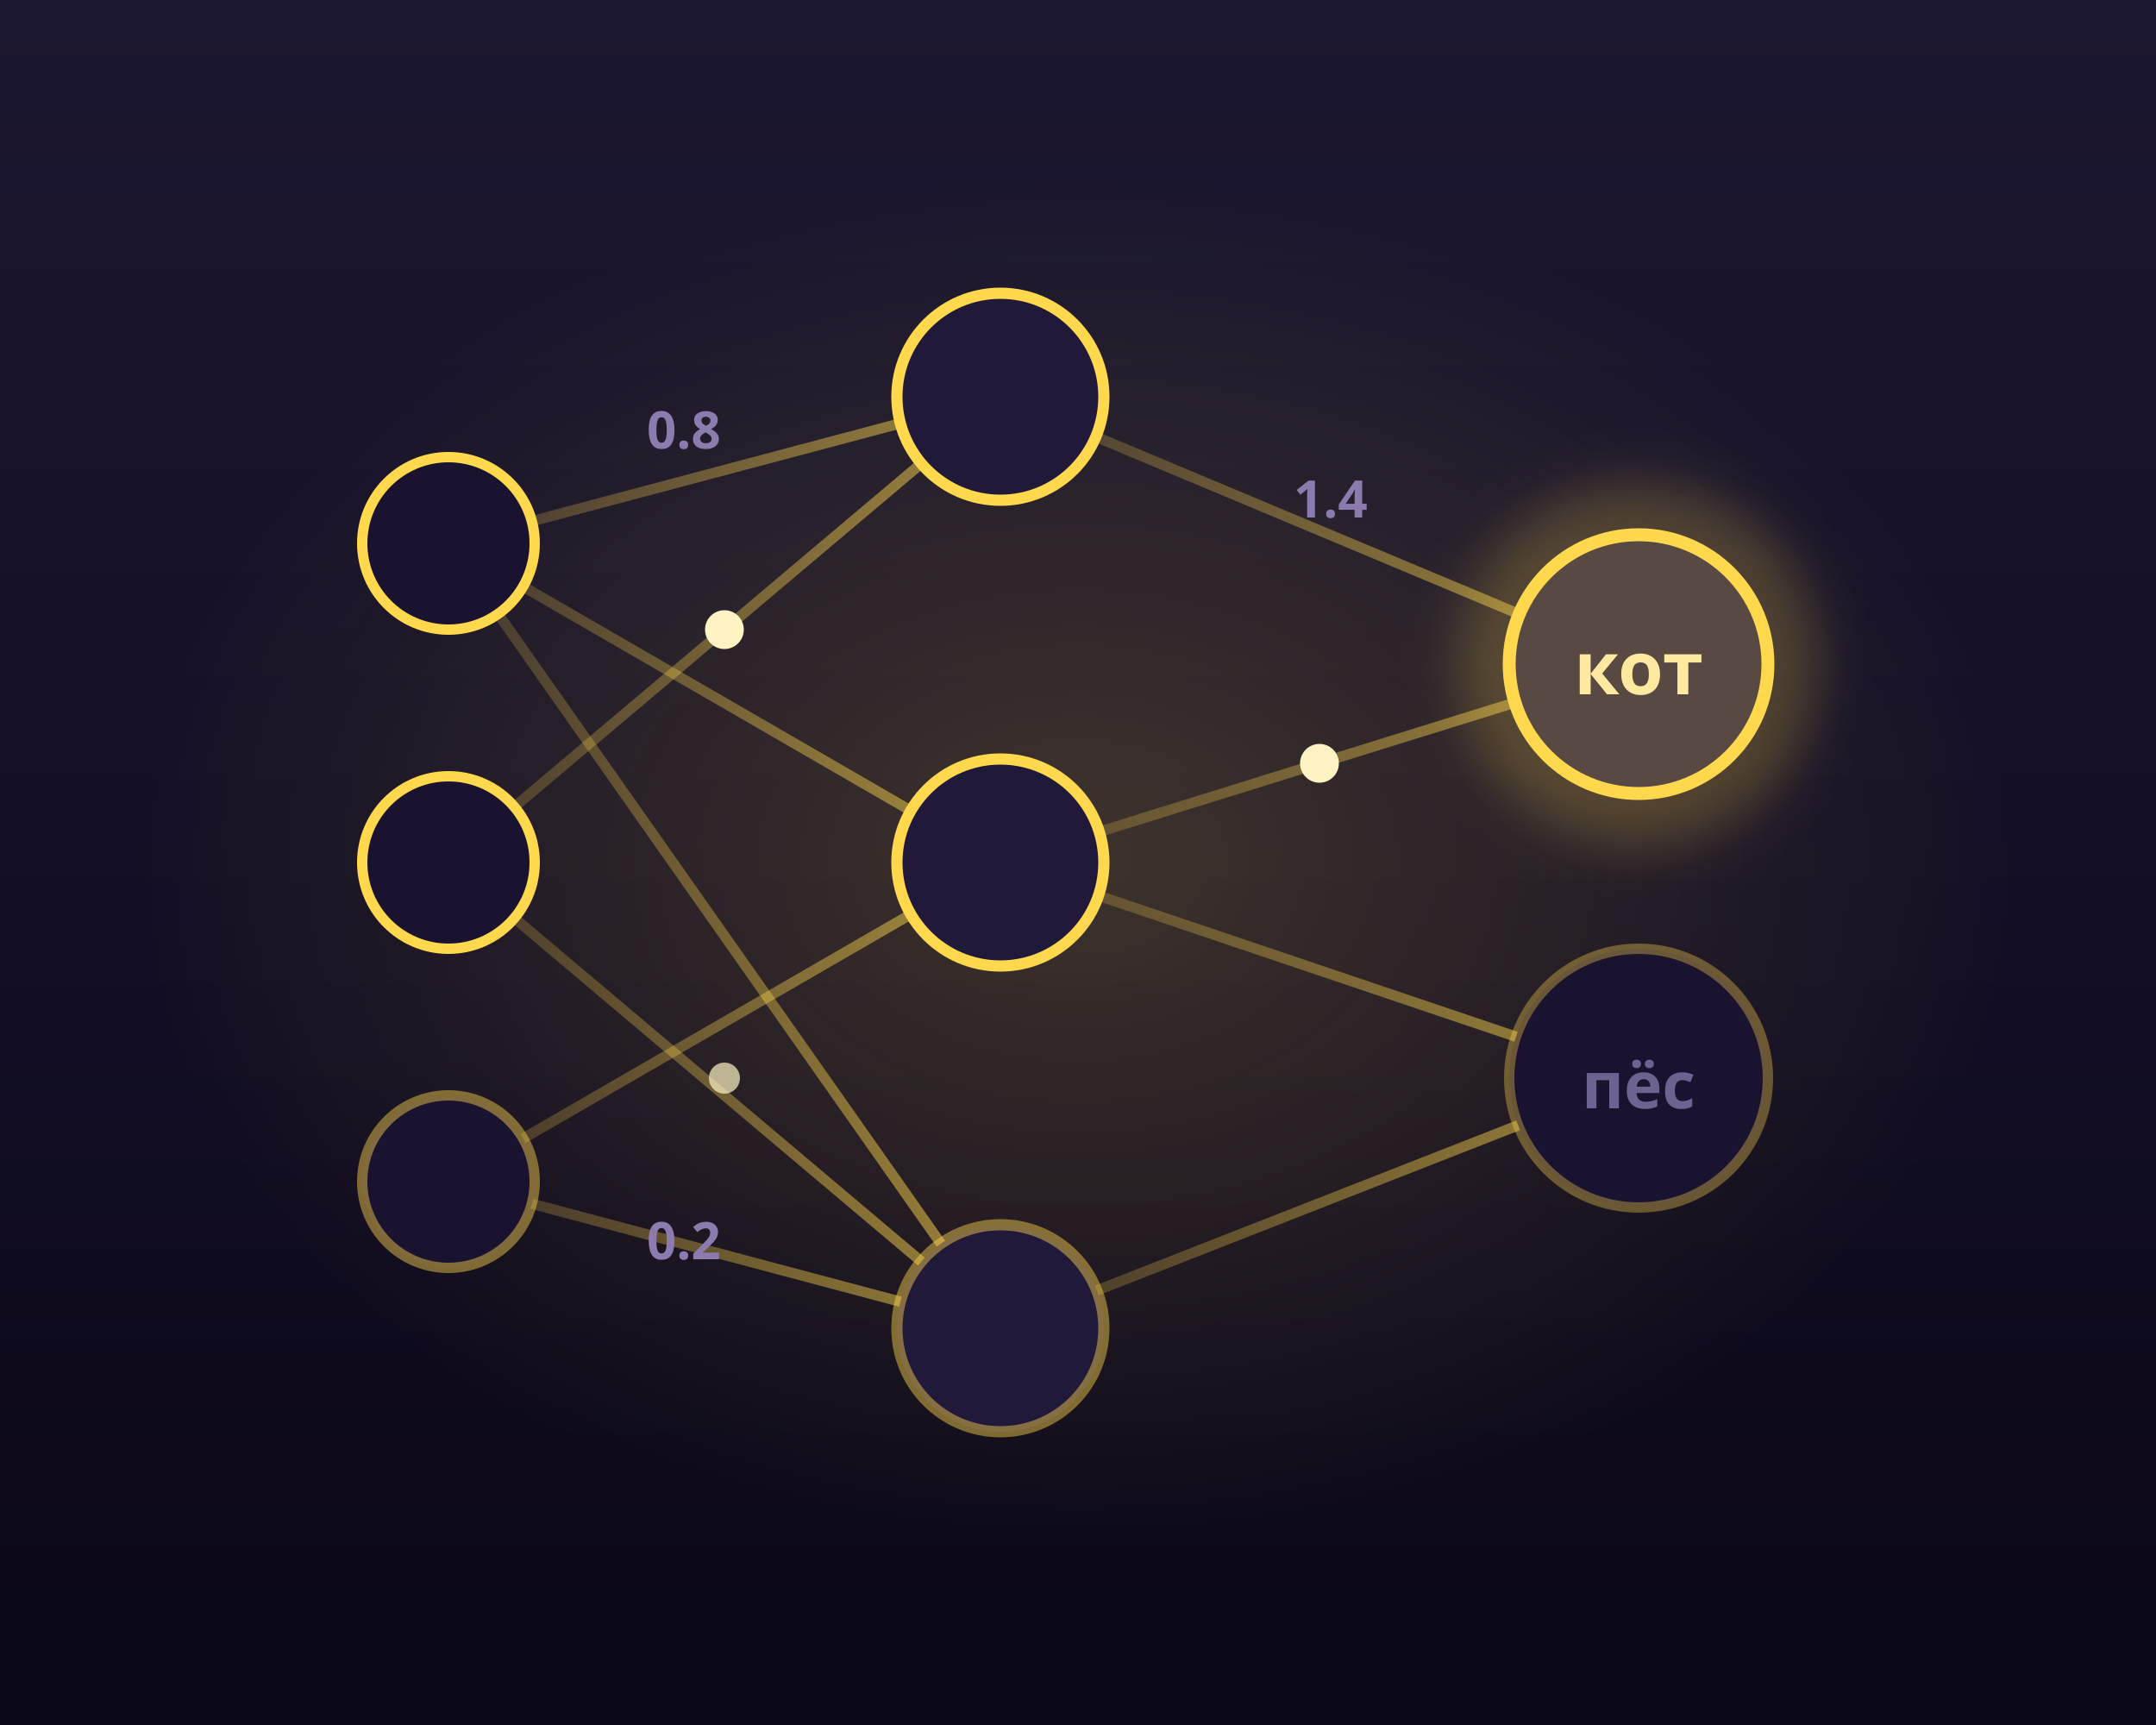
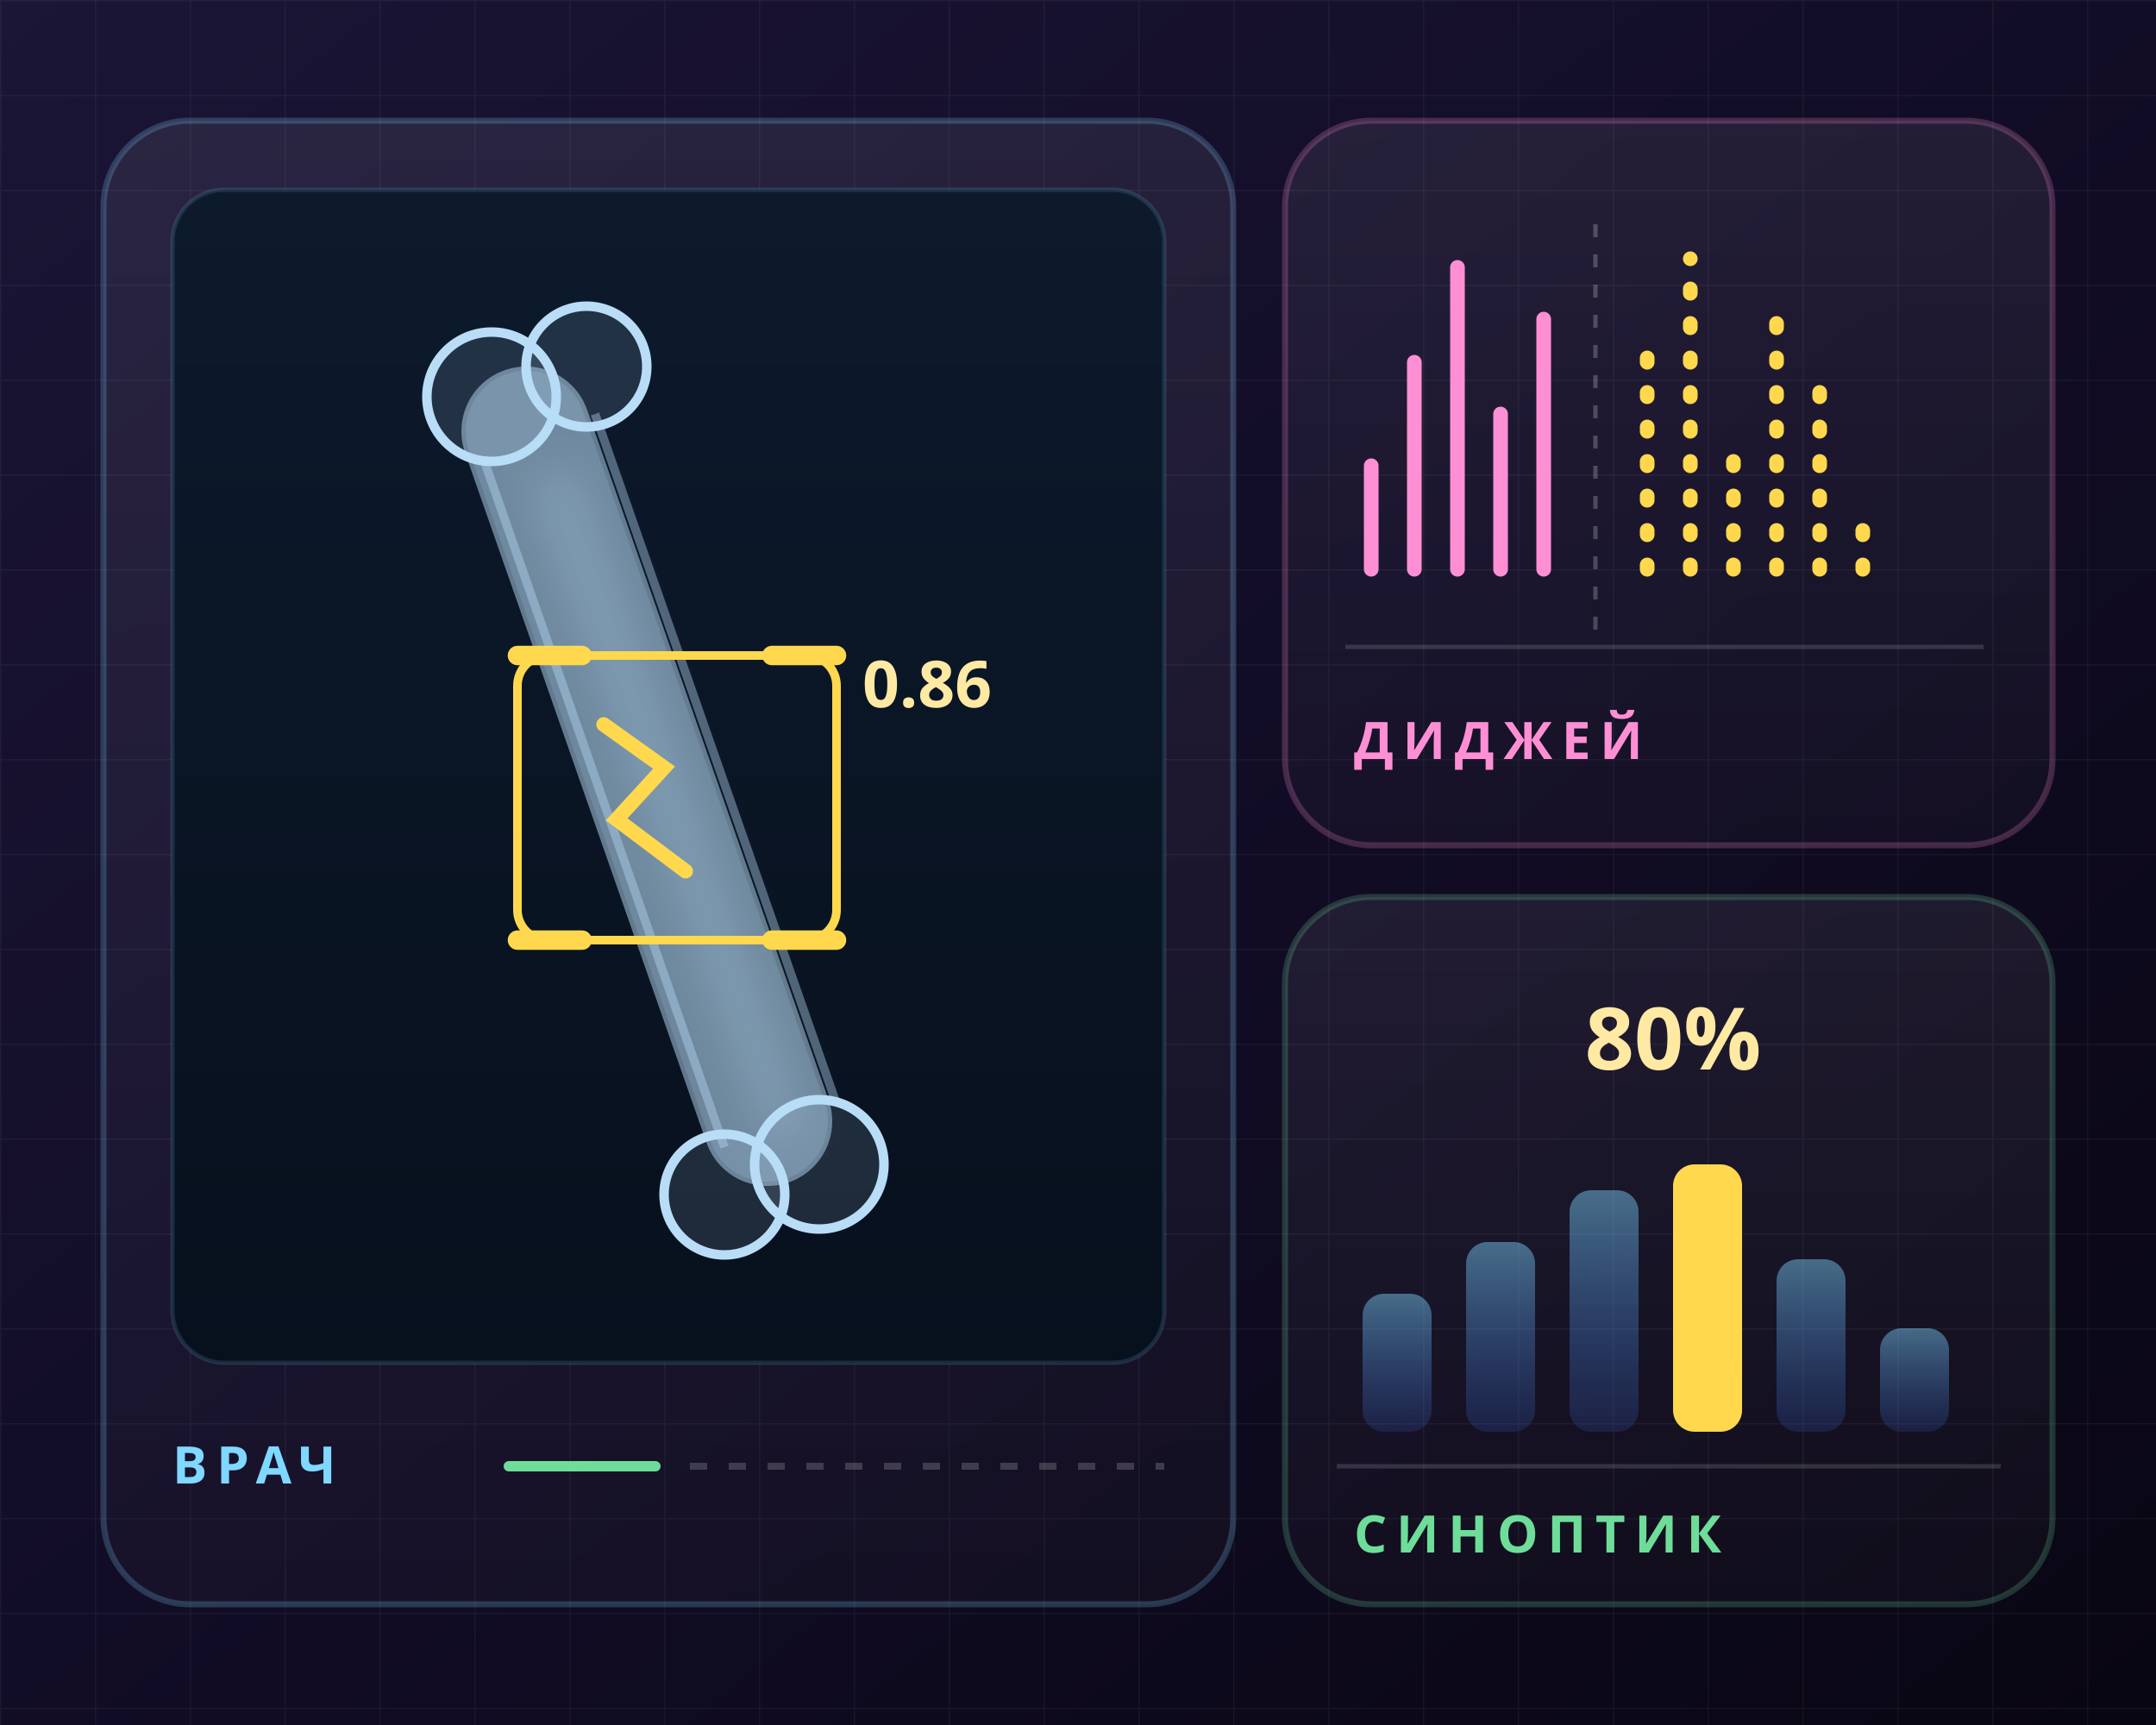
<svg xmlns="http://www.w3.org/2000/svg" viewBox="0 0 500 400" width="500" height="400">
  <defs>
-     <linearGradient id="bgI" x1="0" y1="0" x2="0" y2="1">
-       <stop offset="0%" stop-color="#1C1730" />
-       <stop offset="60%" stop-color="#120D22" />
-       <stop offset="100%" stop-color="#0A0716" />
+     <linearGradient id="bgE" x1="0" y1="0" x2="1" y2="1">
+       <stop offset="0%" stop-color="#1B1536" />
+       <stop offset="55%" stop-color="#110C24" />
+       <stop offset="100%" stop-color="#090613" />
    </linearGradient>
-     <radialGradient id="glowI" cx=".5" cy=".5">
-       <stop offset="0%" stop-color="#FFD84D" stop-opacity=".18" />
-       <stop offset="100%" stop-color="#FFD84D" stop-opacity="0" />
-     </radialGradient>
-     <linearGradient id="wireI" x1="0" y1="0" x2="1" y2="0">
-       <stop offset="0%" stop-color="#FFD84D" stop-opacity=".15" />
-       <stop offset="100%" stop-color="#FFD84D" stop-opacity=".55" />
+     <linearGradient id="panelE" x1="0" y1="0" x2="0" y2="1">
+       <stop offset="0%" stop-color="rgba(255,255,255,.07)" />
+       <stop offset="100%" stop-color="rgba(255,255,255,.02)" />
    </linearGradient>
-     <filter id="softI" x="-40%" y="-40%" width="180%" height="180%">
-       <feGaussianBlur stdDeviation="6" />
+     <linearGradient id="filmE" x1="0" y1="0" x2="0" y2="1">
+       <stop offset="0%" stop-color="#0D1A2C" />
+       <stop offset="100%" stop-color="#07101D" />
+     </linearGradient>
+     <pattern id="gridE" width="22" height="22" patternUnits="userSpaceOnUse">
+       <path d="M22 0 H0 V22" fill="none" stroke="#fff" stroke-width=".6" opacity=".05" />
+     </pattern>
+     <filter id="glowE" x="-60%" y="-60%" width="220%" height="220%">
+       <feGaussianBlur stdDeviation="5" />
    </filter>
+     <linearGradient id="barE" x1="0" y1="1" x2="0" y2="0">
+       <stop offset="0%" stop-color="#3E7CFF" stop-opacity=".3" />
+       <stop offset="100%" stop-color="#7FD8FF" stop-opacity=".9" />
+     </linearGradient>
  </defs>
-   <rect width="500" height="400" fill="url(#bgI)" />
-   <ellipse cx="250" cy="200" rx="220" ry="160" fill="url(#glowI)" />
-   <g stroke="url(#wireI)" stroke-width="2.4" fill="none">
-     <path d="M104 126 L232 92" />
-     <path d="M104 126 L232 200" />
-     <path d="M104 126 L232 308" />
-     <path d="M104 200 L232 92" />
-     <path d="M104 200 L232 200" />
-     <path d="M104 200 L232 308" />
-     <path d="M104 274 L232 200" />
-     <path d="M104 274 L232 308" />
-     <path d="M232 92 L380 154" />
-     <path d="M232 200 L380 154" />
-     <path d="M232 200 L380 250" />
-     <path d="M232 308 L380 250" />
-   </g>
-   <g fill="#FFF3C4">
-     <circle cx="168" cy="146" r="4.5" />
-     <circle cx="306" cy="177" r="4.5" />
-     <circle cx="168" cy="250" r="3.6" opacity=".7" />
+   <rect width="500" height="400" fill="url(#bgE)" />
+   <rect width="500" height="400" fill="url(#gridE)" />
+   <g>
+     <rect x="24" y="28" width="262" height="344" rx="20" fill="url(#panelE)" stroke="rgba(127,216,255,.22)" stroke-width="1.4" />
+     <rect x="40" y="44" width="230" height="272" rx="12" fill="url(#filmE)" stroke="rgba(127,216,255,.14)" />
+     <g stroke="#B9DDF7" stroke-width="2.2" stroke-linejoin="round" fill="rgba(185,221,247,.13)">
+       <g opacity=".26" filter="url(#glowE)" stroke-width="10" fill="none">
+         <path d="M128 110 L182 262" />
+       </g>
+       <path d="M122 100 l56 160" stroke-width="30" stroke-linecap="round" fill="none" opacity=".5" />
+       <circle cx="114" cy="92" r="15" />
+       <circle cx="136" cy="85" r="14" />
+       <circle cx="190" cy="270" r="15" />
+       <circle cx="168" cy="277" r="14" />
+       <path d="M122 100 l56 160" stroke-width="28" stroke-linecap="round" fill="none" stroke="rgba(185,221,247,.15)" />
+       <path d="M112 106 l56 160" stroke-width="2" fill="none" opacity=".4" />
+       <path d="M138 96 l56 160" stroke-width="2" fill="none" opacity=".4" />
+     </g>
+     <g>
+       <rect x="120" y="152" width="74" height="66" rx="7" fill="none" stroke="#FFD84D" stroke-width="2" />
+       <path d="M120 152 h15 M179 152 h15 M120 218 h15 M179 218 h15" stroke="#FFD84D" stroke-width="4.5" stroke-linecap="round" />
+       <path d="M140 168 l14 10 l-11 12 l16 12" fill="none" stroke="#FFD84D" stroke-width="3.4" stroke-linecap="round" />
+       <text x="200" y="164" fill="#FFE9A3" style="font:800 15px Nunito,system-ui,sans-serif">0.86</text>
+     </g>
+     <g>
+       <text x="40" y="344" fill="#7FD8FF" style="font:800 12px Nunito,system-ui,sans-serif;letter-spacing:.18em">ВРАЧ</text>
+       <path d="M118 340 h34" stroke="#6EDD9A" stroke-width="2.4" stroke-linecap="round" />
+       <path d="M160 340 H270" stroke="rgba(255,255,255,.18)" stroke-width="1.6" stroke-dasharray="4 5" />
+     </g>
  </g>
  <g>
-     <circle cx="104" cy="126" r="20" fill="#1A1330" stroke="#FFD84D" stroke-width="2.4" />
-     <circle cx="104" cy="200" r="20" fill="#1A1330" stroke="#FFD84D" stroke-width="2.4" />
-     <circle cx="104" cy="274" r="20" fill="#1A1330" stroke="rgba(255,216,77,.45)" stroke-width="2.4" />
-     <circle cx="232" cy="92" r="24" fill="#20193A" stroke="#FFD84D" stroke-width="2.6" />
-     <circle cx="232" cy="200" r="24" fill="#20193A" stroke="#FFD84D" stroke-width="2.6" />
-     <circle cx="232" cy="308" r="24" fill="#20193A" stroke="rgba(255,216,77,.45)" stroke-width="2.6" />
-     <circle cx="380" cy="154" r="30" fill="#2A2140" stroke="#FFD84D" stroke-width="3" />
-     <circle cx="380" cy="250" r="30" fill="#1A1330" stroke="rgba(255,216,77,.35)" stroke-width="2.4" />
+     <rect x="298" y="28" width="178" height="168" rx="20" fill="url(#panelE)" stroke="rgba(255,143,212,.22)" stroke-width="1.4" />
+     <g stroke="#FF8FD4" stroke-width="3.4" stroke-linecap="round" fill="none">
+       <path d="M318 132 L318 108 M328 132 L328 84 M338 132 L338 62 M348 132 L348 96 M358 132 L358 74" />
+     </g>
+     <path d="M370 52 L370 146" stroke="rgba(255,255,255,.22)" stroke-width="1" stroke-dasharray="3 4" />
+     <g stroke="#FFD84D" stroke-width="3.4" stroke-linecap="round" stroke-dasharray="1 7" fill="none">
+       <path d="M382 132 L382 78 M392 132 L392 60 M402 132 L402 102 M412 132 L412 70 M422 132 L422 90 M432 132 L432 118" />
+     </g>
+     <path d="M312 150 H460" stroke="rgba(255,255,255,.14)" stroke-width="1" />
+     <text x="314" y="176" fill="#FF8FD4" style="font:800 12px Nunito,system-ui,sans-serif;letter-spacing:.18em">ДИДЖЕЙ</text>
  </g>
-   <circle cx="380" cy="154" r="42" fill="#FFD84D" opacity=".22" filter="url(#softI)" />
-   <text x="380" y="161" text-anchor="middle" fill="#FFE9A0" style="font:700 17px 'Unbounded',Nunito,system-ui,sans-serif">кот</text>
-   <text x="380" y="257" text-anchor="middle" fill="#6E6390" style="font:700 15px 'Unbounded',Nunito,system-ui,sans-serif">пёс</text>
-   <g fill="#8B7BAE" style="font:700 12px Nunito,system-ui,sans-serif">
-     <text x="150" y="104">0.8</text>
-     <text x="150" y="292">0.2</text>
-     <text x="300" y="120">1.4</text>
+   <g>
+     <rect x="298" y="208" width="178" height="164" rx="20" fill="url(#panelE)" stroke="rgba(110,221,154,.22)" stroke-width="1.4" />
+     <g>
+       <rect x="316" y="300" width="16" height="32" rx="5" fill="url(#barE)" opacity=".5" />
+       <rect x="340" y="288" width="16" height="44" rx="5" fill="url(#barE)" opacity=".5" />
+       <rect x="364" y="276" width="16" height="56" rx="5" fill="url(#barE)" opacity=".5" />
+       <rect x="388" y="270" width="16" height="62" rx="5" fill="#FFD84D" />
+       <rect x="412" y="292" width="16" height="40" rx="5" fill="url(#barE)" opacity=".5" />
+       <rect x="436" y="308" width="16" height="24" rx="5" fill="url(#barE)" opacity=".5" />
+       <path d="M310 340 H464" stroke="rgba(255,255,255,.14)" stroke-width="1" />
+       <text x="314" y="360" fill="#6EDD9A" style="font:800 12px Nunito,system-ui,sans-serif;letter-spacing:.18em">СИНОПТИК</text>
+     </g>
+     <text x="388" y="248" text-anchor="middle" fill="#FFE9A3" style="font:800 20px Nunito,system-ui,sans-serif">80%</text>
  </g>
</svg>
